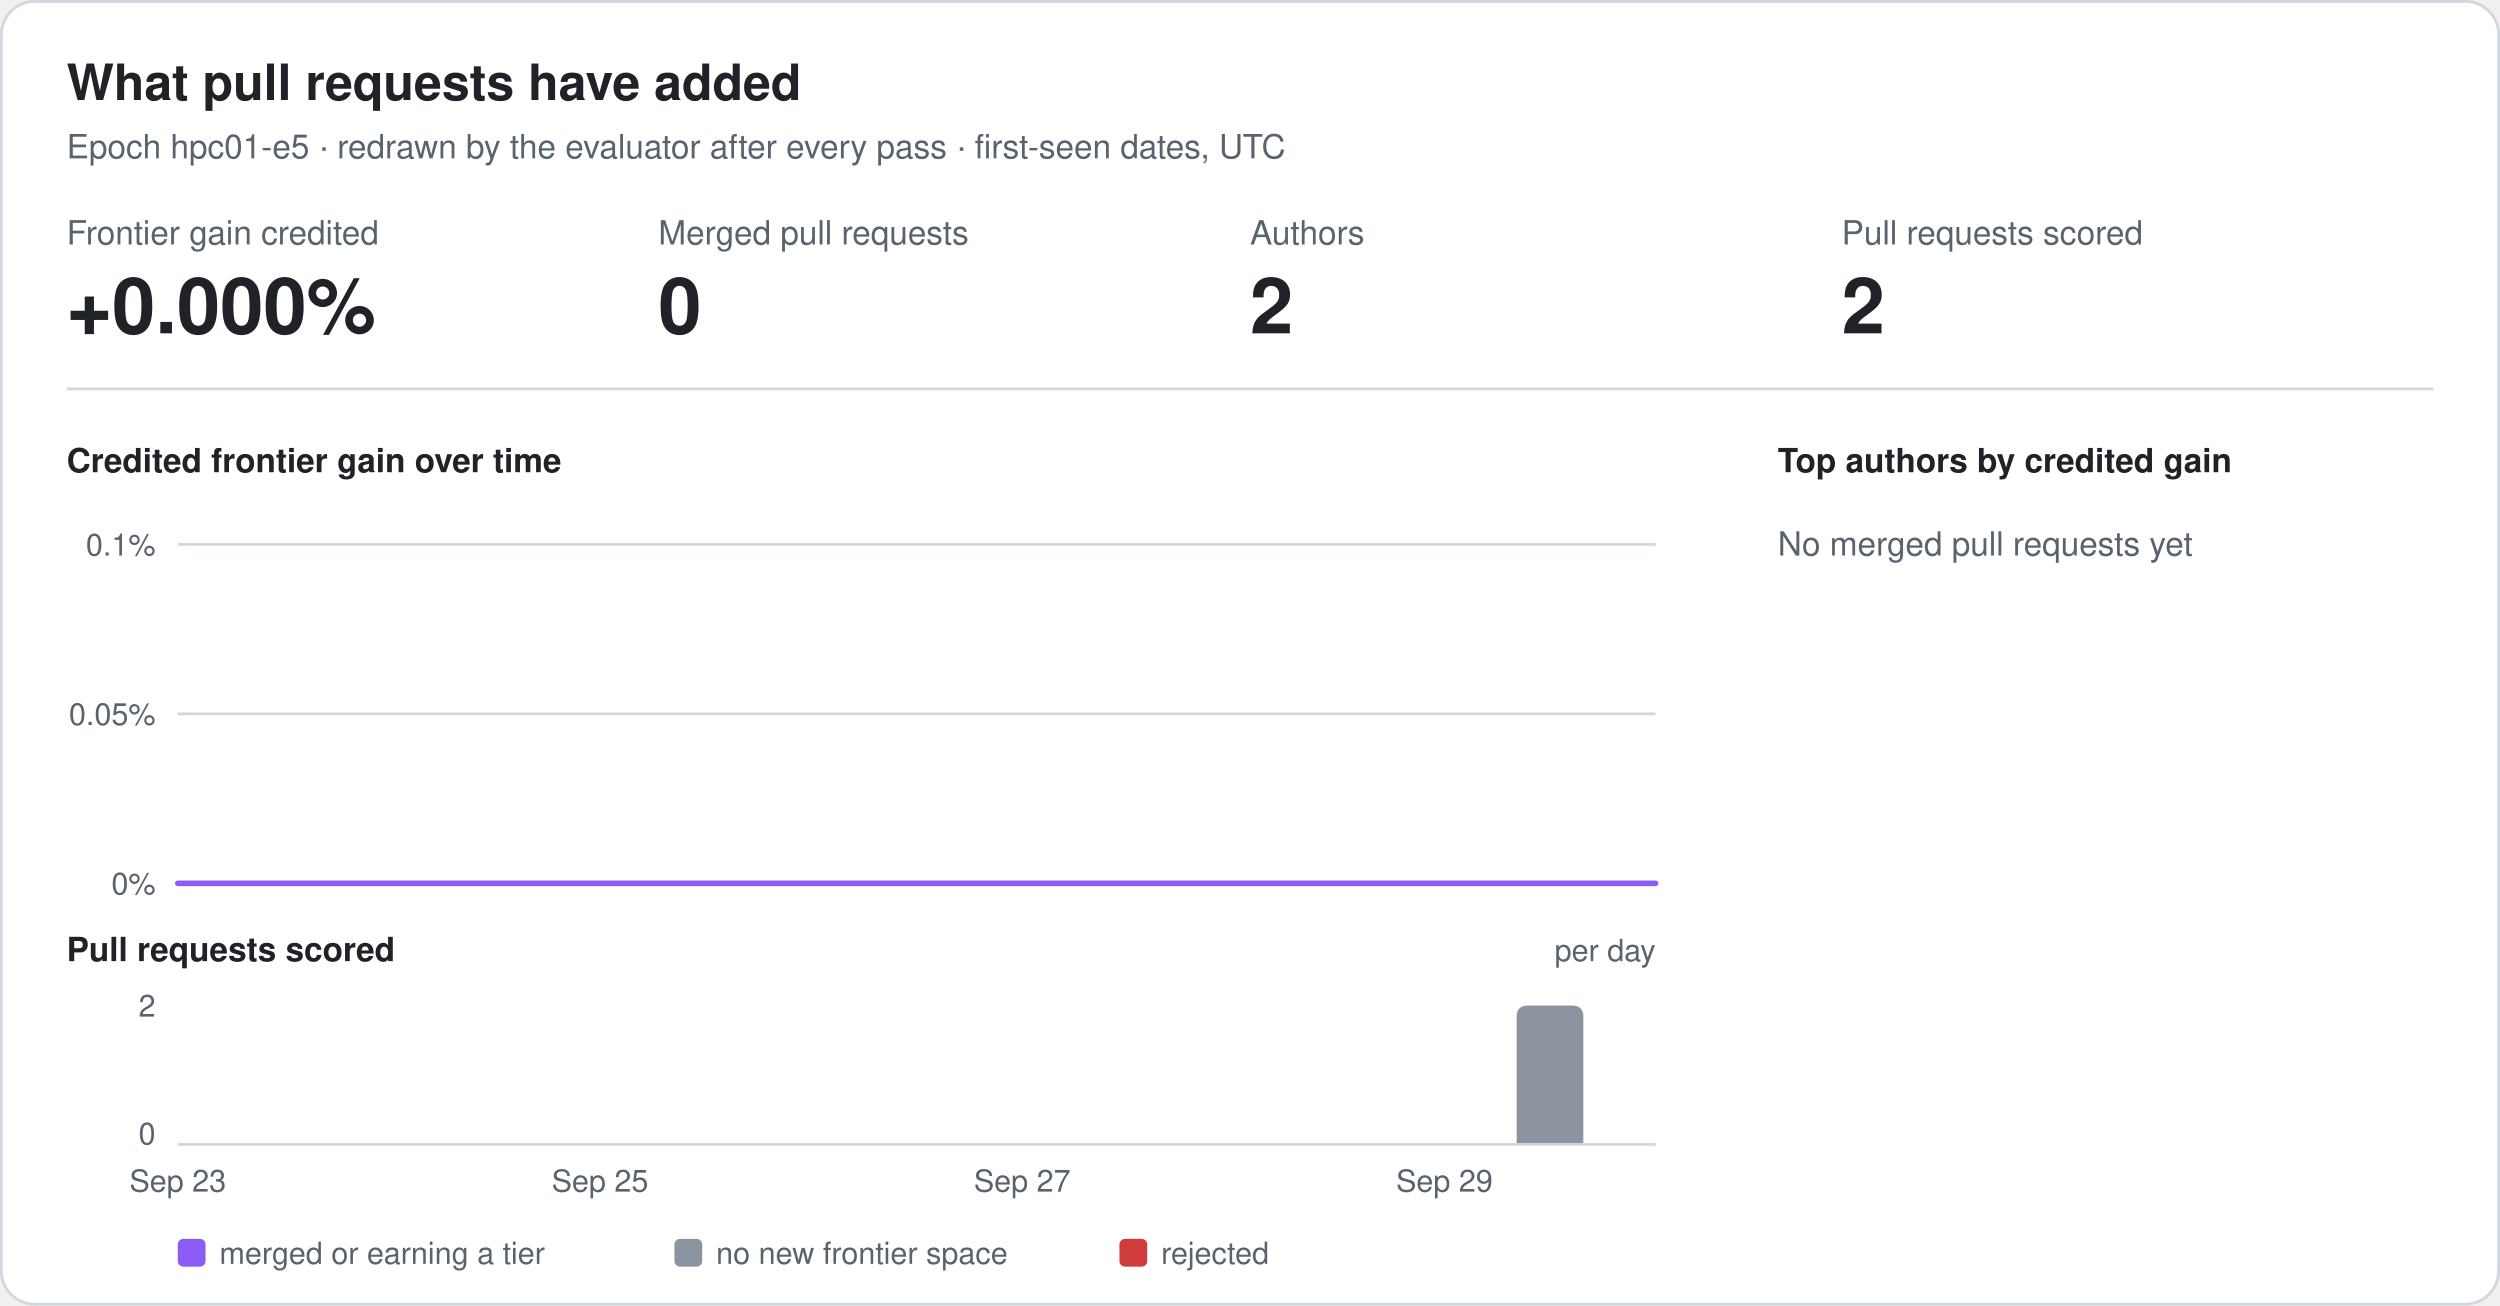
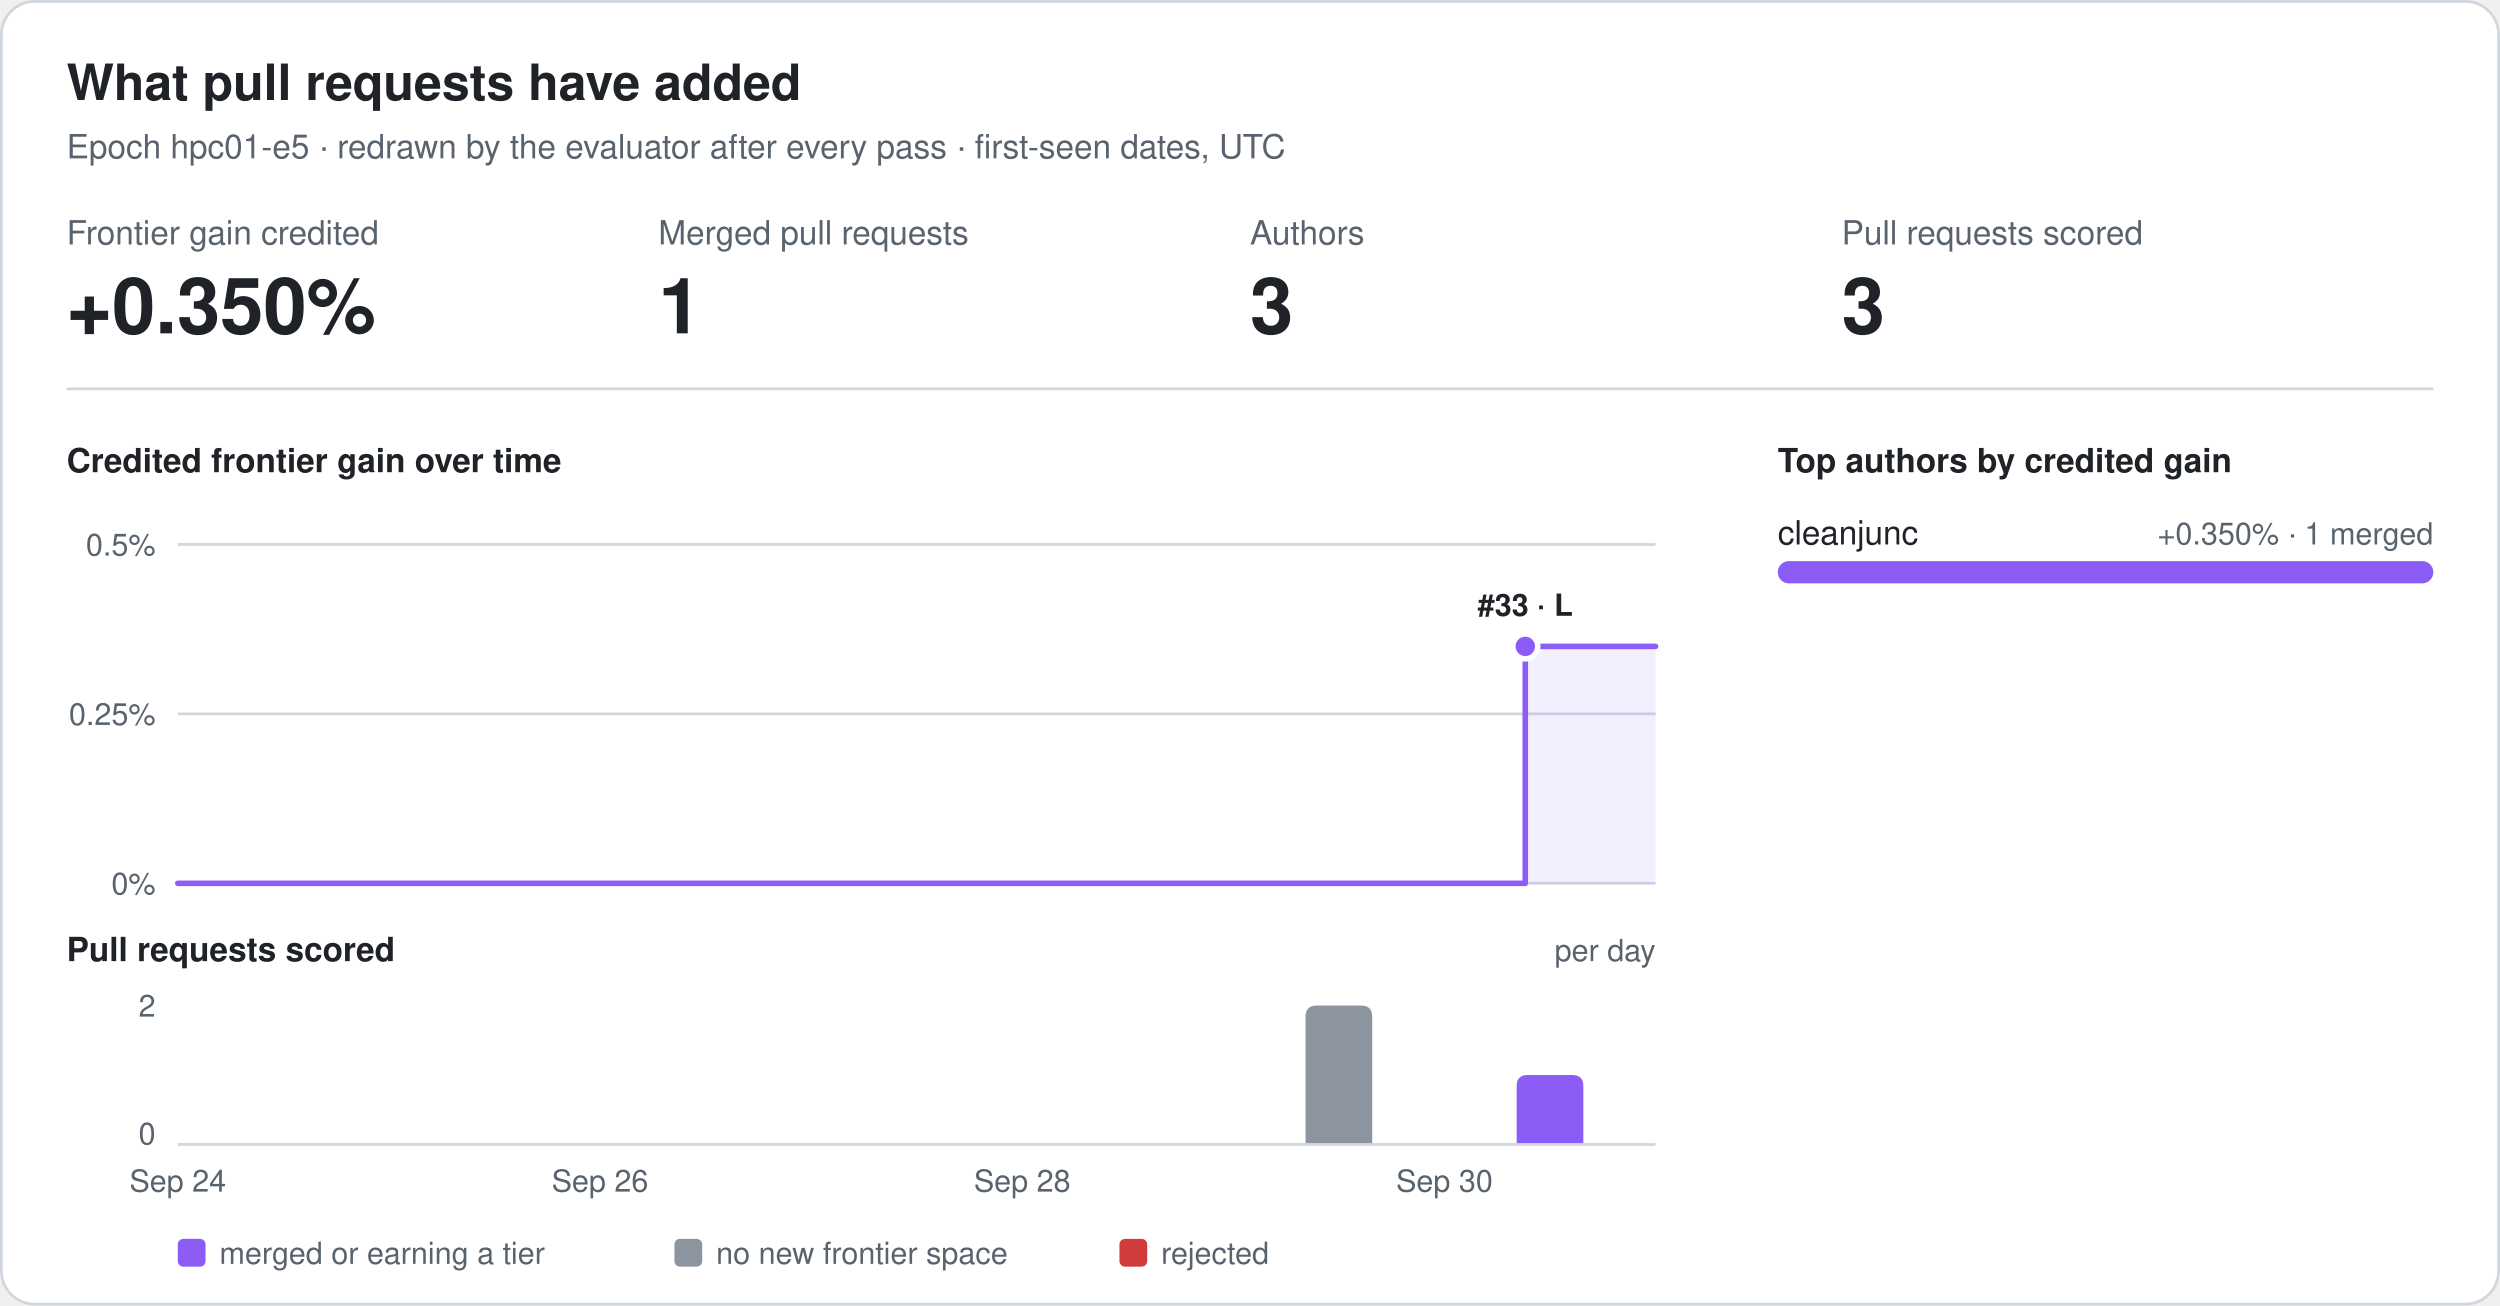
- <svg xmlns="http://www.w3.org/2000/svg" width="900" height="470" viewBox="0 0 900 470" font-family="-apple-system,BlinkMacSystemFont,'Segoe UI',Helvetica,Arial,sans-serif" role="img" aria-label="Frontier gain credited to merged pull requests: +0.000% from 0 merges, 2 pull requests scored">
+ <svg xmlns="http://www.w3.org/2000/svg" width="900" height="470" viewBox="0 0 900 470" font-family="-apple-system,BlinkMacSystemFont,'Segoe UI',Helvetica,Arial,sans-serif" role="img" aria-label="Frontier gain credited to merged pull requests: +0.350% from 1 merges, 3 pull requests scored">
  <style>
.bg{fill:#ffffff;stroke:#d0d7de}.t{fill:#1f2328}.m{fill:#59636e}.rule{stroke:#d0d7de}.ring{stroke:#ffffff}
.acc{fill:#8b5cf6}.accl{stroke:#8b5cf6}.wash{fill:#8b5cf6;fill-opacity:.1}.gry{fill:#8c959f}.rej{fill:#d03b3b}.track{fill:#eaeef2}.tk{stroke:#1f2328}
@media (prefers-color-scheme: dark){
.bg{fill:#0d1117;stroke:#30363d}.t{fill:#e6edf3}.m{fill:#9198a1}.rule{stroke:#30363d}.ring{stroke:#0d1117}
.acc{fill:#9a75f8}.accl{stroke:#9a75f8}.wash{fill:#9a75f8;fill-opacity:.14}.gry{fill:#9198a1}.rej{fill:#e5534b}.track{fill:#21262d}.tk{stroke:#e6edf3}}
</style>
  <rect class="bg" x="0.5" y="0.5" width="899" height="469" rx="12" />
  <text x="24.0" y="36.0" class="t" font-size="18" font-weight="600" text-anchor="start">What pull requests have added</text>
  <text x="24.0" y="57.0" class="m" font-size="12" font-weight="400" text-anchor="start">Epoch hpc01-e5 · redrawn by the evaluator after every pass · first-seen dates, UTC</text>
  <text x="24.0" y="88.0" class="m" font-size="12" font-weight="400" text-anchor="start">Frontier gain credited</text>
-   <text x="24.0" y="120.0" class="t" font-size="28" font-weight="600" text-anchor="start">+0.000%</text>
+   <text x="24.0" y="120.0" class="t" font-size="28" font-weight="600" text-anchor="start">+0.350%</text>
  <text x="237.0" y="88.0" class="m" font-size="12" font-weight="400" text-anchor="start">Merged pull requests</text>
-   <text x="237.0" y="120.0" class="t" font-size="28" font-weight="600" text-anchor="start">0</text>
+   <text x="237.0" y="120.0" class="t" font-size="28" font-weight="600" text-anchor="start">1</text>
  <text x="450.0" y="88.0" class="m" font-size="12" font-weight="400" text-anchor="start">Authors</text>
-   <text x="450.0" y="120.0" class="t" font-size="28" font-weight="600" text-anchor="start">2</text>
+   <text x="450.0" y="120.0" class="t" font-size="28" font-weight="600" text-anchor="start">3</text>
  <text x="663.0" y="88.0" class="m" font-size="12" font-weight="400" text-anchor="start">Pull requests scored</text>
-   <text x="663.0" y="120.0" class="t" font-size="28" font-weight="600" text-anchor="start">2</text>
+   <text x="663.0" y="120.0" class="t" font-size="28" font-weight="600" text-anchor="start">3</text>
  <line class="rule" x1="24" x2="876" y1="140" y2="140" stroke-width="1" />
  <text x="24.0" y="170.0" class="t" font-size="12" font-weight="600" text-anchor="start">Credited frontier gain over time</text>
  <text x="24.0" y="346.0" class="t" font-size="12" font-weight="600" text-anchor="start">Pull requests scored</text>
  <line class="rule" x1="64" x2="596" y1="318.0" y2="318.0" stroke-width="1" />
  <text x="56.0" y="322.0" class="m" font-size="11" font-weight="400" text-anchor="end">0%</text>
  <line class="rule" x1="64" x2="596" y1="257.0" y2="257.0" stroke-width="1" />
-   <text x="56.0" y="261.0" class="m" font-size="11" font-weight="400" text-anchor="end">0.05%</text>
+   <text x="56.0" y="261.0" class="m" font-size="11" font-weight="400" text-anchor="end">0.25%</text>
  <line class="rule" x1="64" x2="596" y1="196.0" y2="196.0" stroke-width="1" />
-   <text x="56.0" y="200.0" class="m" font-size="11" font-weight="400" text-anchor="end">0.1%</text>
-   <polygon class="wash" points="64.0,318.0 596.0,318.0 596.0,318.0" />
-   <polyline class="accl" points="64.0,318.0 596.0,318.0" fill="none" stroke-width="2" stroke-linejoin="round" stroke-linecap="round" />
-   <path class="gry" d="M546.0,412.0V366.0Q546.0,362.0 550.0,362.0H566.0Q570.0,362.0 570.0,366.0V412.0Z" />
+   <text x="56.0" y="200.0" class="m" font-size="11" font-weight="400" text-anchor="end">0.5%</text>
+   <polygon class="wash" points="64.0,318.0 549.1,318.0 549.1,232.7 596.0,232.7 596.0,318.0" />
+   <polyline class="accl" points="64.0,318.0 549.1,318.0 549.1,232.7 596.0,232.7" fill="none" stroke-width="2" stroke-linejoin="round" stroke-linecap="round" />
+   <circle class="acc ring" cx="549.1" cy="232.7" r="4.5" stroke-width="2" />
+   <text x="549.1" y="221.7" class="t" font-size="11" font-weight="600" text-anchor="middle">#33 · L</text>
+   <path class="gry" d="M470.0,412.0V366.0Q470.0,362.0 474.0,362.0H490.0Q494.0,362.0 494.0,366.0V412.0Z" />
+   <path class="acc" d="M546.0,412.0V391.0Q546.0,387.0 550.0,387.0H566.0Q570.0,387.0 570.0,391.0V412.0Z" />
  <line class="rule" x1="64" x2="596" y1="412" y2="412" stroke-width="1" />
  <text x="56.0" y="366.0" class="m" font-size="11" font-weight="400" text-anchor="end">2</text>
  <text x="56.0" y="412.0" class="m" font-size="11" font-weight="400" text-anchor="end">0</text>
  <text x="596.0" y="346.0" class="m" font-size="11" font-weight="400" text-anchor="end">per day</text>
-   <text x="64.0" y="429.0" class="m" font-size="11" font-weight="400" text-anchor="middle">Sep 23</text>
-   <text x="216.0" y="429.0" class="m" font-size="11" font-weight="400" text-anchor="middle">Sep 25</text>
-   <text x="368.0" y="429.0" class="m" font-size="11" font-weight="400" text-anchor="middle">Sep 27</text>
-   <text x="520.0" y="429.0" class="m" font-size="11" font-weight="400" text-anchor="middle">Sep 29</text>
+   <text x="64.0" y="429.0" class="m" font-size="11" font-weight="400" text-anchor="middle">Sep 24</text>
+   <text x="216.0" y="429.0" class="m" font-size="11" font-weight="400" text-anchor="middle">Sep 26</text>
+   <text x="368.0" y="429.0" class="m" font-size="11" font-weight="400" text-anchor="middle">Sep 28</text>
+   <text x="520.0" y="429.0" class="m" font-size="11" font-weight="400" text-anchor="middle">Sep 30</text>
  <rect class="acc" x="64" y="446" width="10" height="10" rx="2" />
  <text x="79.0" y="455.0" class="m" font-size="11" font-weight="400" text-anchor="start">merged or earning a tier</text>
  <rect class="gry" x="242.8" y="446" width="10" height="10" rx="2" />
  <text x="257.8" y="455.0" class="m" font-size="11" font-weight="400" text-anchor="start">no new frontier space</text>
  <rect class="rej" x="403.0" y="446" width="10" height="10" rx="2" />
  <text x="418.0" y="455.0" class="m" font-size="11" font-weight="400" text-anchor="start">rejected</text>
  <text x="640.0" y="170.0" class="t" font-size="12" font-weight="600" text-anchor="start">Top authors by credited gain</text>
-   <text x="640.0" y="200.0" class="m" font-size="12" font-weight="400" text-anchor="start">No merged pull requests yet</text>
+   <text x="640.0" y="196.0" class="t" font-size="12" font-weight="400" text-anchor="start">cleanjunc</text>
+   <text x="876.0" y="196.0" class="m" font-size="11" font-weight="400" text-anchor="end">+0.350% · 1 merged</text>
+   <rect class="track" x="640" y="202" width="236" height="8" rx="4" />
+   <rect class="acc" x="640" y="202" width="236.0" height="8" rx="4" />
</svg>
